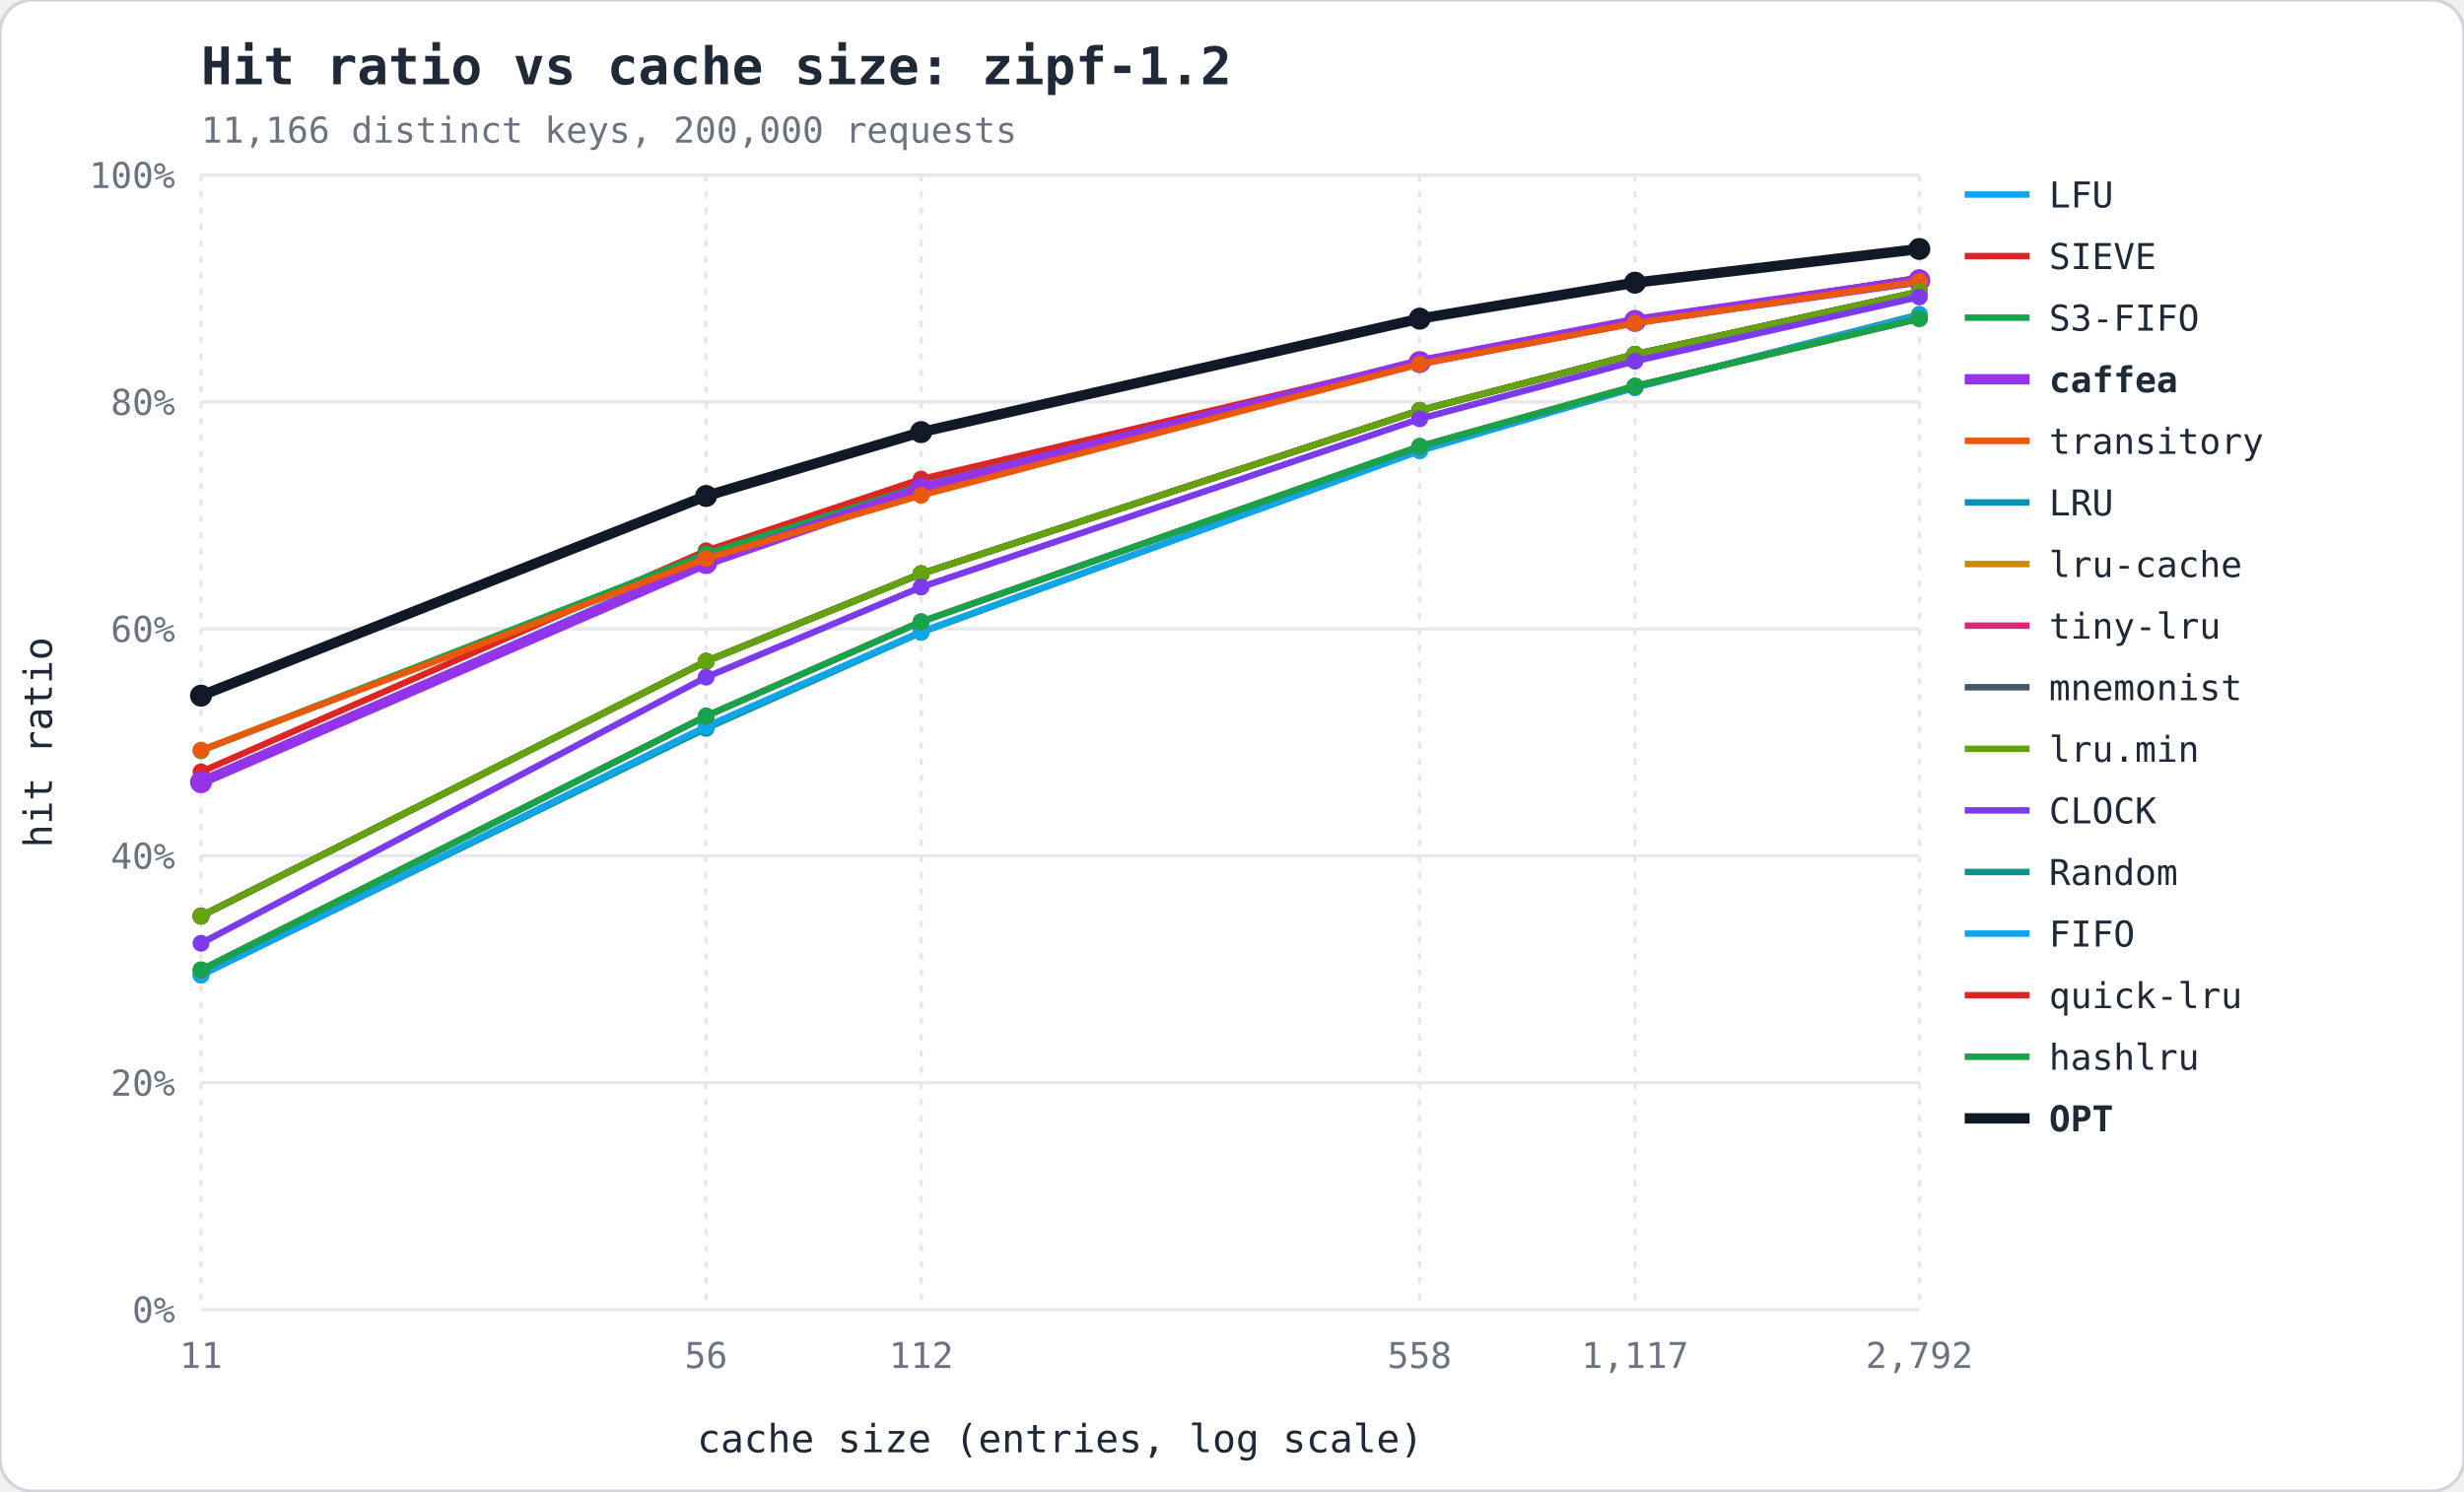
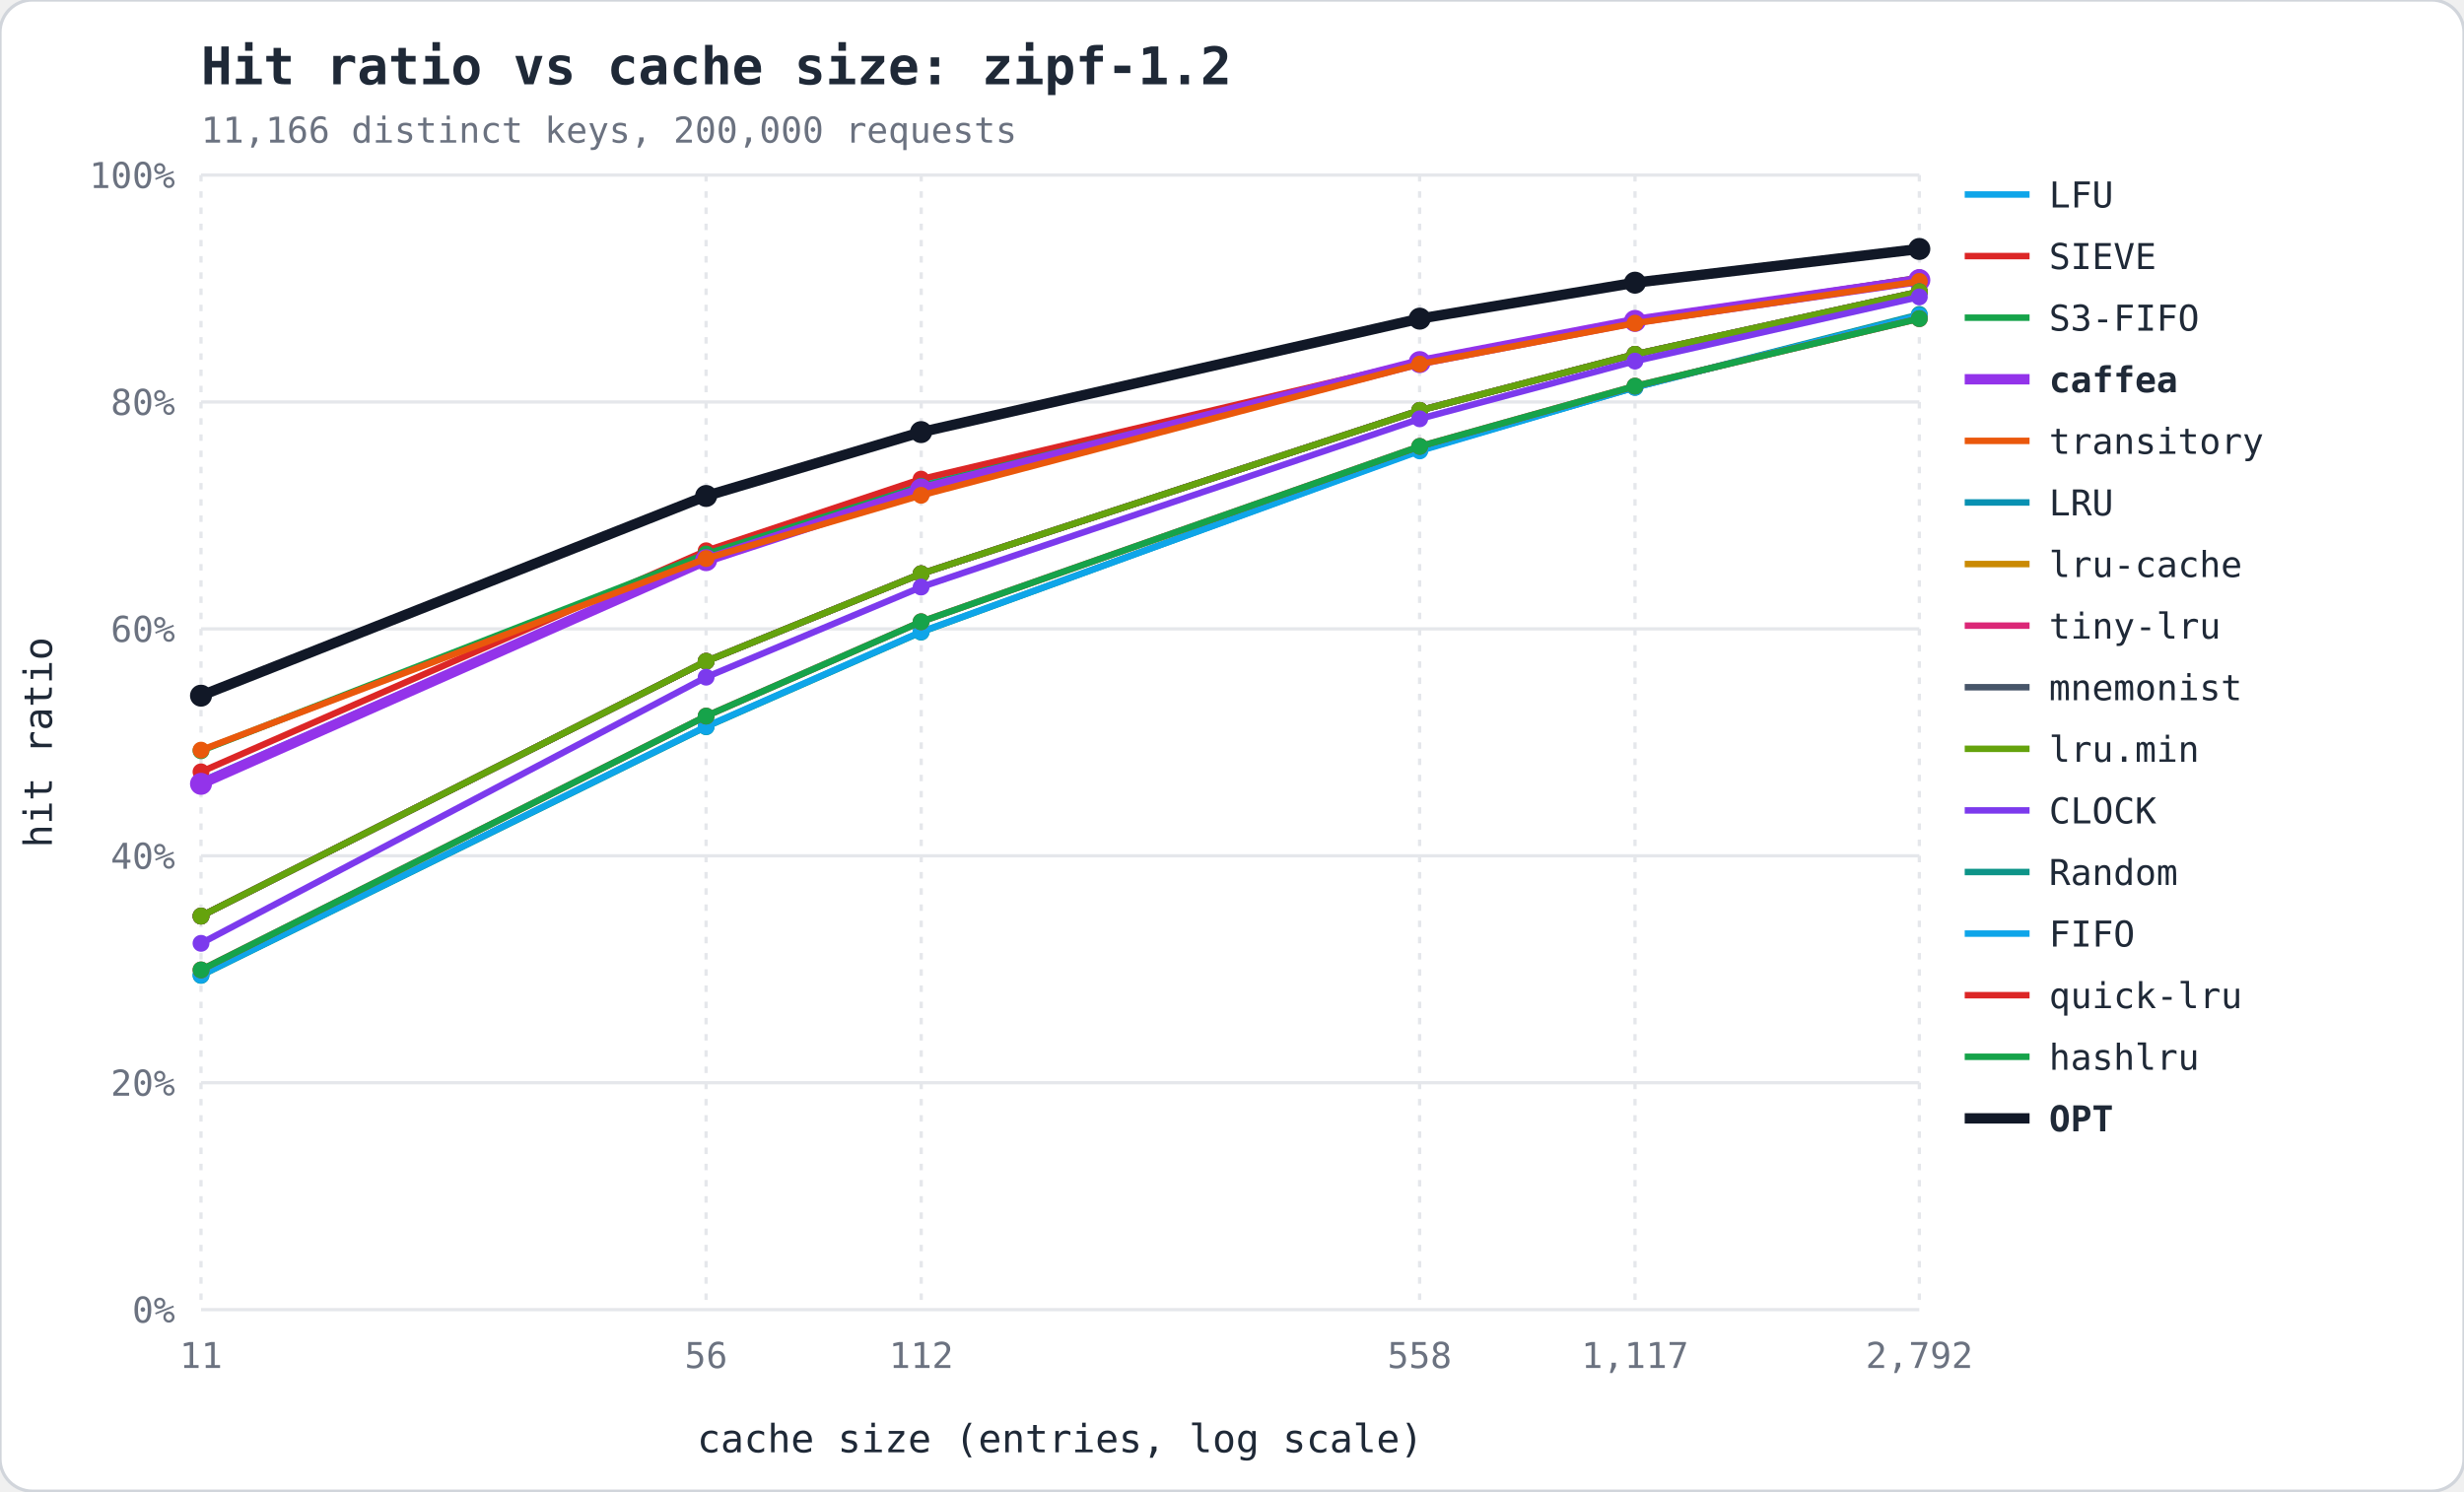
<svg xmlns="http://www.w3.org/2000/svg" viewBox="0 0 760 460" width="760" height="460" role="img">
  <rect x="0" y="0" width="760" height="460" rx="10" fill="#ffffff" stroke="#d1d5db" />
  <text x="62" y="26" font-family="ui-monospace,monospace" font-size="16" font-weight="700" fill="#1f2937">Hit ratio vs cache size: zipf-1.2</text>
  <text x="62" y="44" font-family="ui-monospace,monospace" font-size="11" fill="#6b7280">11,166 distinct keys, 200,000 requests</text>
  <line x1="62" y1="404" x2="592" y2="404" stroke="#e5e7eb" />
  <text x="54" y="408" text-anchor="end" font-family="ui-monospace,monospace" font-size="11" fill="#6b7280">0%</text>
  <line x1="62" y1="334" x2="592" y2="334" stroke="#e5e7eb" />
  <text x="54" y="338" text-anchor="end" font-family="ui-monospace,monospace" font-size="11" fill="#6b7280">20%</text>
  <line x1="62" y1="264" x2="592" y2="264" stroke="#e5e7eb" />
  <text x="54" y="268" text-anchor="end" font-family="ui-monospace,monospace" font-size="11" fill="#6b7280">40%</text>
  <line x1="62" y1="194" x2="592" y2="194" stroke="#e5e7eb" />
  <text x="54" y="198" text-anchor="end" font-family="ui-monospace,monospace" font-size="11" fill="#6b7280">60%</text>
  <line x1="62" y1="124" x2="592" y2="124" stroke="#e5e7eb" />
  <text x="54" y="128" text-anchor="end" font-family="ui-monospace,monospace" font-size="11" fill="#6b7280">80%</text>
  <line x1="62" y1="54" x2="592" y2="54" stroke="#e5e7eb" />
  <text x="54" y="58" text-anchor="end" font-family="ui-monospace,monospace" font-size="11" fill="#6b7280">100%</text>
  <line x1="62" y1="54" x2="62" y2="404" stroke="#e5e7eb" stroke-dasharray="2,3" />
  <text x="62" y="422" text-anchor="middle" font-family="ui-monospace,monospace" font-size="11" fill="#6b7280">11</text>
  <line x1="217.79" y1="54" x2="217.79" y2="404" stroke="#e5e7eb" stroke-dasharray="2,3" />
  <text x="217.79" y="422" text-anchor="middle" font-family="ui-monospace,monospace" font-size="11" fill="#6b7280">56</text>
  <line x1="284.143" y1="54" x2="284.143" y2="404" stroke="#e5e7eb" stroke-dasharray="2,3" />
  <text x="284.143" y="422" text-anchor="middle" font-family="ui-monospace,monospace" font-size="11" fill="#6b7280">112</text>
  <line x1="437.866" y1="54" x2="437.866" y2="404" stroke="#e5e7eb" stroke-dasharray="2,3" />
  <text x="437.866" y="422" text-anchor="middle" font-family="ui-monospace,monospace" font-size="11" fill="#6b7280">558</text>
  <line x1="504.304" y1="54" x2="504.304" y2="404" stroke="#e5e7eb" stroke-dasharray="2,3" />
  <text x="504.304" y="422" text-anchor="middle" font-family="ui-monospace,monospace" font-size="11" fill="#6b7280">1,117</text>
  <line x1="592" y1="54" x2="592" y2="404" stroke="#e5e7eb" stroke-dasharray="2,3" />
  <text x="592" y="422" text-anchor="middle" font-family="ui-monospace,monospace" font-size="11" fill="#6b7280">2,792</text>
  <text x="327" y="448" text-anchor="middle" font-family="ui-monospace,monospace" font-size="12" fill="#1f2937">cache size (entries, log scale)</text>
  <text x="16" y="229" text-anchor="middle" font-family="ui-monospace,monospace" font-size="12" fill="#1f2937" transform="rotate(-90 16 229)">hit ratio</text>
  <polyline points="62.0,241.1 217.8,172.6 284.1,148.7 437.9,111.7 504.3,99.1 592.0,85.7" fill="none" stroke="#0ea5e9" stroke-width="2" stroke-linejoin="round" />
  <circle cx="62.0" cy="241.1" r="2.6" fill="#0ea5e9" />
  <circle cx="217.8" cy="172.6" r="2.6" fill="#0ea5e9" />
  <circle cx="284.1" cy="148.7" r="2.6" fill="#0ea5e9" />
  <circle cx="437.9" cy="111.7" r="2.6" fill="#0ea5e9" />
  <circle cx="504.3" cy="99.1" r="2.6" fill="#0ea5e9" />
  <circle cx="592.0" cy="85.7" r="2.6" fill="#0ea5e9" />
  <line x1="606" y1="60" x2="626" y2="60" stroke="#0ea5e9" stroke-width="2" />
  <text x="632" y="64" font-family="ui-monospace,monospace" font-size="11" font-weight="400" fill="#1f2937">LFU</text>
  <polyline points="62.0,238.1 217.8,169.9 284.1,147.8 437.9,111.5 504.3,99.1 592.0,85.7" fill="none" stroke="#dc2626" stroke-width="2" stroke-linejoin="round" />
  <circle cx="62.0" cy="238.1" r="2.6" fill="#dc2626" />
  <circle cx="217.8" cy="169.9" r="2.6" fill="#dc2626" />
  <circle cx="284.1" cy="147.8" r="2.6" fill="#dc2626" />
  <circle cx="437.9" cy="111.5" r="2.6" fill="#dc2626" />
  <circle cx="504.3" cy="99.1" r="2.6" fill="#dc2626" />
  <circle cx="592.0" cy="85.7" r="2.6" fill="#dc2626" />
  <line x1="606" y1="79" x2="626" y2="79" stroke="#dc2626" stroke-width="2" />
  <text x="632" y="83" font-family="ui-monospace,monospace" font-size="11" font-weight="400" fill="#1f2937">SIEVE</text>
  <polyline points="62.0,231.6 217.8,170.9 284.1,150.0 437.9,111.6 504.3,99.0 592.0,85.9" fill="none" stroke="#16a34a" stroke-width="2" stroke-linejoin="round" />
  <circle cx="62.0" cy="231.6" r="2.6" fill="#16a34a" />
  <circle cx="217.8" cy="170.9" r="2.6" fill="#16a34a" />
  <circle cx="284.1" cy="150.0" r="2.6" fill="#16a34a" />
  <circle cx="437.9" cy="111.6" r="2.6" fill="#16a34a" />
  <circle cx="504.3" cy="99.0" r="2.6" fill="#16a34a" />
  <circle cx="592.0" cy="85.9" r="2.6" fill="#16a34a" />
  <line x1="606" y1="98" x2="626" y2="98" stroke="#16a34a" stroke-width="2" />
  <text x="632" y="102" font-family="ui-monospace,monospace" font-size="11" font-weight="400" fill="#1f2937">S3-FIFO</text>
-   <polyline points="62.0,241.3 217.8,173.7 284.1,150.8 437.9,111.7 504.3,99.0 592.0,86.5" fill="none" stroke="#9333ea" stroke-width="3.2" stroke-linejoin="round" />
-   <circle cx="62.0" cy="241.3" r="3.4" fill="#9333ea" />
-   <circle cx="217.8" cy="173.7" r="3.4" fill="#9333ea" />
-   <circle cx="284.1" cy="150.8" r="3.4" fill="#9333ea" />
+   <polyline points="62.0,241.8 217.8,172.8 284.1,151.0 437.9,111.7 504.3,99.0 592.0,86.4" fill="none" stroke="#9333ea" stroke-width="3.2" stroke-linejoin="round" />
+   <circle cx="62.0" cy="241.8" r="3.4" fill="#9333ea" />
+   <circle cx="217.8" cy="172.8" r="3.4" fill="#9333ea" />
+   <circle cx="284.1" cy="151.0" r="3.4" fill="#9333ea" />
  <circle cx="437.9" cy="111.7" r="3.4" fill="#9333ea" />
  <circle cx="504.3" cy="99.0" r="3.4" fill="#9333ea" />
-   <circle cx="592.0" cy="86.5" r="3.4" fill="#9333ea" />
+   <circle cx="592.0" cy="86.4" r="3.4" fill="#9333ea" />
  <line x1="606" y1="117" x2="626" y2="117" stroke="#9333ea" stroke-width="3.2" />
  <text x="632" y="121" font-family="ui-monospace,monospace" font-size="11" font-weight="700" fill="#1f2937">caffea</text>
  <polyline points="62.0,231.4 217.8,172.3 284.1,152.8 437.9,112.3 504.3,99.7 592.0,86.8" fill="none" stroke="#ea580c" stroke-width="2" stroke-linejoin="round" />
  <circle cx="62.0" cy="231.4" r="2.6" fill="#ea580c" />
  <circle cx="217.8" cy="172.3" r="2.6" fill="#ea580c" />
  <circle cx="284.1" cy="152.8" r="2.6" fill="#ea580c" />
  <circle cx="437.9" cy="112.3" r="2.6" fill="#ea580c" />
  <circle cx="504.3" cy="99.7" r="2.6" fill="#ea580c" />
  <circle cx="592.0" cy="86.8" r="2.6" fill="#ea580c" />
  <line x1="606" y1="136" x2="626" y2="136" stroke="#ea580c" stroke-width="2" />
  <text x="632" y="140" font-family="ui-monospace,monospace" font-size="11" font-weight="400" fill="#1f2937">transitory</text>
  <polyline points="62.0,282.6 217.8,204.0 284.1,177.0 437.9,126.6 504.3,109.3 592.0,90.0" fill="none" stroke="#0891b2" stroke-width="2" stroke-linejoin="round" />
  <circle cx="62.0" cy="282.6" r="2.6" fill="#0891b2" />
  <circle cx="217.8" cy="204.0" r="2.6" fill="#0891b2" />
  <circle cx="284.1" cy="177.0" r="2.6" fill="#0891b2" />
  <circle cx="437.9" cy="126.6" r="2.6" fill="#0891b2" />
  <circle cx="504.3" cy="109.3" r="2.6" fill="#0891b2" />
  <circle cx="592.0" cy="90.0" r="2.6" fill="#0891b2" />
  <line x1="606" y1="155" x2="626" y2="155" stroke="#0891b2" stroke-width="2" />
  <text x="632" y="159" font-family="ui-monospace,monospace" font-size="11" font-weight="400" fill="#1f2937">LRU</text>
  <polyline points="62.0,282.6 217.8,204.0 284.1,177.0 437.9,126.6 504.3,109.3 592.0,90.0" fill="none" stroke="#ca8a04" stroke-width="2" stroke-linejoin="round" />
  <circle cx="62.0" cy="282.6" r="2.6" fill="#ca8a04" />
  <circle cx="217.8" cy="204.0" r="2.6" fill="#ca8a04" />
  <circle cx="284.1" cy="177.0" r="2.6" fill="#ca8a04" />
  <circle cx="437.9" cy="126.6" r="2.6" fill="#ca8a04" />
  <circle cx="504.3" cy="109.3" r="2.6" fill="#ca8a04" />
  <circle cx="592.0" cy="90.0" r="2.6" fill="#ca8a04" />
  <line x1="606" y1="174" x2="626" y2="174" stroke="#ca8a04" stroke-width="2" />
  <text x="632" y="178" font-family="ui-monospace,monospace" font-size="11" font-weight="400" fill="#1f2937">lru-cache</text>
  <polyline points="62.0,282.6 217.8,204.0 284.1,177.0 437.9,126.6 504.3,109.3 592.0,90.0" fill="none" stroke="#db2777" stroke-width="2" stroke-linejoin="round" />
  <circle cx="62.0" cy="282.6" r="2.6" fill="#db2777" />
  <circle cx="217.8" cy="204.0" r="2.6" fill="#db2777" />
  <circle cx="284.1" cy="177.0" r="2.6" fill="#db2777" />
  <circle cx="437.9" cy="126.6" r="2.6" fill="#db2777" />
  <circle cx="504.3" cy="109.3" r="2.6" fill="#db2777" />
  <circle cx="592.0" cy="90.0" r="2.6" fill="#db2777" />
  <line x1="606" y1="193" x2="626" y2="193" stroke="#db2777" stroke-width="2" />
  <text x="632" y="197" font-family="ui-monospace,monospace" font-size="11" font-weight="400" fill="#1f2937">tiny-lru</text>
  <polyline points="62.0,282.6 217.8,204.0 284.1,177.0 437.9,126.6 504.3,109.3 592.0,90.0" fill="none" stroke="#475569" stroke-width="2" stroke-linejoin="round" />
  <circle cx="62.0" cy="282.6" r="2.6" fill="#475569" />
  <circle cx="217.8" cy="204.0" r="2.6" fill="#475569" />
  <circle cx="284.1" cy="177.0" r="2.6" fill="#475569" />
  <circle cx="437.9" cy="126.6" r="2.6" fill="#475569" />
  <circle cx="504.3" cy="109.3" r="2.6" fill="#475569" />
  <circle cx="592.0" cy="90.0" r="2.6" fill="#475569" />
  <line x1="606" y1="212" x2="626" y2="212" stroke="#475569" stroke-width="2" />
  <text x="632" y="216" font-family="ui-monospace,monospace" font-size="11" font-weight="400" fill="#1f2937">mnemonist</text>
  <polyline points="62.0,282.6 217.8,204.0 284.1,177.0 437.9,126.6 504.3,109.3 592.0,90.0" fill="none" stroke="#65a30d" stroke-width="2" stroke-linejoin="round" />
  <circle cx="62.0" cy="282.6" r="2.6" fill="#65a30d" />
  <circle cx="217.8" cy="204.0" r="2.6" fill="#65a30d" />
  <circle cx="284.1" cy="177.0" r="2.6" fill="#65a30d" />
  <circle cx="437.9" cy="126.6" r="2.6" fill="#65a30d" />
  <circle cx="504.3" cy="109.3" r="2.6" fill="#65a30d" />
  <circle cx="592.0" cy="90.0" r="2.6" fill="#65a30d" />
  <line x1="606" y1="231" x2="626" y2="231" stroke="#65a30d" stroke-width="2" />
  <text x="632" y="235" font-family="ui-monospace,monospace" font-size="11" font-weight="400" fill="#1f2937">lru.min</text>
  <polyline points="62.0,291.0 217.8,208.9 284.1,181.1 437.9,129.2 504.3,111.4 592.0,91.6" fill="none" stroke="#7c3aed" stroke-width="2" stroke-linejoin="round" />
  <circle cx="62.0" cy="291.0" r="2.6" fill="#7c3aed" />
  <circle cx="217.8" cy="208.9" r="2.6" fill="#7c3aed" />
  <circle cx="284.1" cy="181.1" r="2.6" fill="#7c3aed" />
  <circle cx="437.9" cy="129.2" r="2.6" fill="#7c3aed" />
  <circle cx="504.3" cy="111.4" r="2.6" fill="#7c3aed" />
  <circle cx="592.0" cy="91.6" r="2.6" fill="#7c3aed" />
  <line x1="606" y1="250" x2="626" y2="250" stroke="#7c3aed" stroke-width="2" />
  <text x="632" y="254" font-family="ui-monospace,monospace" font-size="11" font-weight="400" fill="#1f2937">CLOCK</text>
-   <polyline points="62.0,300.8 217.8,224.7 284.1,195.1 437.9,138.9 504.3,119.6 592.0,97.0" fill="none" stroke="#0d9488" stroke-width="2" stroke-linejoin="round" />
-   <circle cx="62.0" cy="300.8" r="2.6" fill="#0d9488" />
-   <circle cx="217.8" cy="224.7" r="2.6" fill="#0d9488" />
-   <circle cx="284.1" cy="195.1" r="2.6" fill="#0d9488" />
+   <polyline points="62.0,300.9 217.8,224.2 284.1,195.0 437.9,138.9 504.3,119.5 592.0,97.0" fill="none" stroke="#0d9488" stroke-width="2" stroke-linejoin="round" />
+   <circle cx="62.0" cy="300.9" r="2.6" fill="#0d9488" />
+   <circle cx="217.8" cy="224.2" r="2.6" fill="#0d9488" />
+   <circle cx="284.1" cy="195.0" r="2.6" fill="#0d9488" />
  <circle cx="437.9" cy="138.9" r="2.6" fill="#0d9488" />
-   <circle cx="504.3" cy="119.6" r="2.6" fill="#0d9488" />
+   <circle cx="504.3" cy="119.5" r="2.6" fill="#0d9488" />
  <circle cx="592.0" cy="97.0" r="2.6" fill="#0d9488" />
  <line x1="606" y1="269" x2="626" y2="269" stroke="#0d9488" stroke-width="2" />
  <text x="632" y="273" font-family="ui-monospace,monospace" font-size="11" font-weight="400" fill="#1f2937">Random</text>
  <polyline points="62.0,300.8 217.8,224.1 284.1,194.9 437.9,139.1 504.3,119.5 592.0,97.3" fill="none" stroke="#0ea5e9" stroke-width="2" stroke-linejoin="round" />
  <circle cx="62.0" cy="300.8" r="2.6" fill="#0ea5e9" />
  <circle cx="217.8" cy="224.1" r="2.6" fill="#0ea5e9" />
  <circle cx="284.1" cy="194.9" r="2.6" fill="#0ea5e9" />
  <circle cx="437.9" cy="139.1" r="2.6" fill="#0ea5e9" />
  <circle cx="504.3" cy="119.5" r="2.6" fill="#0ea5e9" />
  <circle cx="592.0" cy="97.3" r="2.6" fill="#0ea5e9" />
  <line x1="606" y1="288" x2="626" y2="288" stroke="#0ea5e9" stroke-width="2" />
  <text x="632" y="292" font-family="ui-monospace,monospace" font-size="11" font-weight="400" fill="#1f2937">FIFO</text>
  <polyline points="62.0,299.2 217.8,220.9 284.1,191.8 437.9,137.7 504.3,119.1 592.0,98.3" fill="none" stroke="#dc2626" stroke-width="2" stroke-linejoin="round" />
  <circle cx="62.0" cy="299.2" r="2.6" fill="#dc2626" />
  <circle cx="217.8" cy="220.9" r="2.6" fill="#dc2626" />
  <circle cx="284.1" cy="191.8" r="2.6" fill="#dc2626" />
  <circle cx="437.9" cy="137.7" r="2.6" fill="#dc2626" />
  <circle cx="504.3" cy="119.1" r="2.6" fill="#dc2626" />
  <circle cx="592.0" cy="98.3" r="2.6" fill="#dc2626" />
  <line x1="606" y1="307" x2="626" y2="307" stroke="#dc2626" stroke-width="2" />
  <text x="632" y="311" font-family="ui-monospace,monospace" font-size="11" font-weight="400" fill="#1f2937">quick-lru</text>
  <polyline points="62.0,299.2 217.8,220.9 284.1,191.8 437.9,137.7 504.3,119.1 592.0,98.3" fill="none" stroke="#16a34a" stroke-width="2" stroke-linejoin="round" />
  <circle cx="62.0" cy="299.2" r="2.6" fill="#16a34a" />
  <circle cx="217.8" cy="220.9" r="2.6" fill="#16a34a" />
  <circle cx="284.1" cy="191.8" r="2.6" fill="#16a34a" />
  <circle cx="437.9" cy="137.7" r="2.6" fill="#16a34a" />
  <circle cx="504.3" cy="119.1" r="2.6" fill="#16a34a" />
  <circle cx="592.0" cy="98.3" r="2.6" fill="#16a34a" />
  <line x1="606" y1="326" x2="626" y2="326" stroke="#16a34a" stroke-width="2" />
  <text x="632" y="330" font-family="ui-monospace,monospace" font-size="11" font-weight="400" fill="#1f2937">hashlru</text>
  <polyline points="62.0,214.6 217.8,153.0 284.1,133.3 437.9,98.3 504.3,87.2 592.0,76.8" fill="none" stroke="#111827" stroke-width="3.2" stroke-linejoin="round" />
  <circle cx="62.0" cy="214.6" r="3.4" fill="#111827" />
  <circle cx="217.8" cy="153.0" r="3.4" fill="#111827" />
  <circle cx="284.1" cy="133.3" r="3.4" fill="#111827" />
  <circle cx="437.9" cy="98.3" r="3.4" fill="#111827" />
  <circle cx="504.3" cy="87.2" r="3.4" fill="#111827" />
  <circle cx="592.0" cy="76.8" r="3.4" fill="#111827" />
  <line x1="606" y1="345" x2="626" y2="345" stroke="#111827" stroke-width="3.2" />
  <text x="632" y="349" font-family="ui-monospace,monospace" font-size="11" font-weight="700" fill="#1f2937">OPT</text>
</svg>
